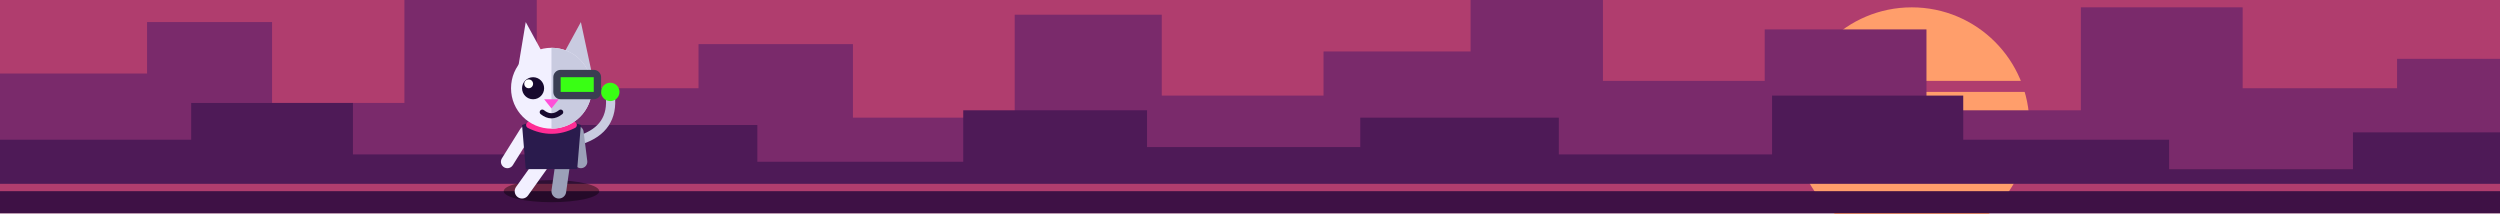
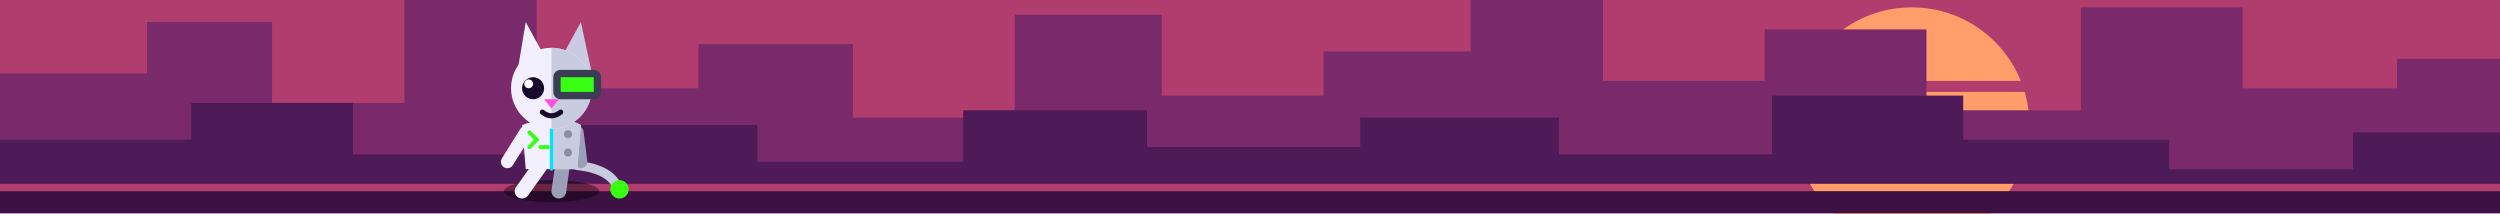
<svg xmlns="http://www.w3.org/2000/svg" width="680" height="58" viewBox="0 0 680 58" role="img">
  <defs>
    <path id="far" d="M0 60 L0 34 L40 34 L40 20 L74 20 L74 42 L110 42 L110 12 L146 12 L146 38 L190 38 L190 26 L232 26 L232 46 L276 46 L276 18 L316 18 L316 40 L360 40 L360 28 L400 28 L400 8 L436 8 L436 36 L480 36 L480 22 L524 22 L524 44 L566 44 L566 16 L610 16 L610 38 L652 38 L652 30 L680 30 L680 60 Z" />
    <path id="near" d="M0 30 L0 18 L52 18 L52 8 L96 8 L96 22 L150 22 L150 14 L206 14 L206 24 L262 24 L262 10 L312 10 L312 20 L370 20 L370 12 L424 12 L424 22 L482 22 L482 6 L534 6 L534 18 L590 18 L590 26 L640 26 L640 16 L680 16 L680 30 Z" />
    <g id="cat">
      <ellipse cx="0" cy="0" rx="13" ry="3" fill="#000000" opacity="0.4" />
-       <path d="M8 -14 Q17 -17 16 -26" stroke="#C9CBE0" stroke-width="2.5" fill="none" stroke-linecap="round" />
-       <circle cx="16" cy="-27" r="2.5" fill="#39FF14" />
+       <path d="M7 -7 Q16 -6 18 -1" stroke="#C9CBE0" stroke-width="2.5" fill="none" stroke-linecap="round" />
+       <circle cx="18.5" cy="-0.5" r="2.5" fill="#39FF14" />
      <line x1="-3" y1="-7" x2="-8" y2="0" stroke="#F2F0FF" stroke-width="4" stroke-linecap="round">
        <animate attributeName="x2" values="-8;-3.0;2;-3.0;-8" dur="0.85s" repeatCount="indefinite" />
      </line>
      <line x1="3" y1="-7" x2="2" y2="0" stroke="#9BA0B8" stroke-width="4" stroke-linecap="round">
        <animate attributeName="x2" values="2;-3.0;-8;-3.0;2" dur="0.85s" repeatCount="indefinite" />
      </line>
      <line x1="-7" y1="-16" x2="-12" y2="-8" stroke="#F2F0FF" stroke-width="3.5" stroke-linecap="round">
        <animate attributeName="x2" values="-12;-10.0;-8;-10.0;-12" dur="0.85s" repeatCount="indefinite" />
      </line>
      <line x1="7" y1="-16" x2="8" y2="-8" stroke="#9BA0B8" stroke-width="3.5" stroke-linecap="round">
        <animate attributeName="x2" values="8;10.0;12;10.0;8" dur="0.85s" repeatCount="indefinite" />
      </line>
-       <path d="M-8 -18 L-7 -6 L7 -6 L8 -18 Q0 -21 -8 -18 Z" fill="#2A1B4D" />
-       <path d="M-6 -18 Q0 -15 6 -18" stroke="#FF2D95" stroke-width="1.8" fill="none" stroke-linecap="round" />
+       <path d="M-8 -18 L-7 -6 L7 -6 L8 -18 Q0 -21 -8 -18 Z" fill="#F2F0FF" />
+       <path d="M0 -19.6 L0 -6 L7 -6 L8 -18 Q4 -20.3 0 -19.6 Z" fill="#C9CBE0" />
+       <path d="M0 -19.6 L0 -6" stroke="#00E5FF" stroke-width="0.9" fill="none" stroke-linecap="round" />
+       <circle cx="4.5" cy="-15.5" r="1.1" fill="#8A8FA6" />
+       <circle cx="4.5" cy="-10.5" r="1.1" fill="#8A8FA6" />
+       <path d="M-6 -16 L-4 -14 L-6 -12" stroke="#39FF14" stroke-width="1.1" fill="none" stroke-linecap="round" />
+       <path d="M-3 -12 L-1 -12" stroke="#39FF14" stroke-width="1.1" fill="none" stroke-linecap="round" />
      <path d="M-9 -34 L-7 -46 L-1 -35 Z" fill="#F2F0FF" />
      <path d="M2 -35 L8 -46 L11 -32 Z" fill="#C9CBE0" />
      <circle cx="0" cy="-28" r="11" fill="#F2F0FF" />
      <path d="M0 -39 C6.08 -39 11 -34.08 11 -28 C11 -21.92 6.08 -17 0 -17 Z" fill="#C9CBE0" />
      <circle cx="-5" cy="-28" r="3" fill="#17092E" />
      <circle cx="-6.2" cy="-29.2" r="1.2" fill="#FFFFFF" />
      <path d="M-2 -25 L2 -25 L0 -22.5 Z" fill="#FF4FD8" />
      <path d="M-2.5 -21.5 Q0 -19.5 2.5 -21.5" stroke="#17092E" stroke-width="1.4" fill="none" stroke-linecap="round" />
      <rect x="0.5" y="-33" width="13" height="8" rx="2" fill="#3A3E52" />
      <rect x="2.5" y="-31" width="9" height="4" fill="#39FF14" />
    </g>
  </defs>
  <rect x="0" y="0" width="680" height="58" fill="#B03D6E" />
  <circle cx="520" cy="34" r="32" fill="#FF9E6B" />
  <rect x="484" y="22" width="72" height="3" fill="#B03D6E" />
  <rect x="484" y="31" width="72" height="4" fill="#B03D6E" />
  <rect x="484" y="42" width="72" height="5" fill="#B03D6E" />
  <g fill="#7A2A6B">
    <animateTransform attributeName="transform" type="translate" values="-680 0;0 0" dur="44s" repeatCount="indefinite" />
    <use href="#far" x="0" y="-14" />
    <use href="#far" x="680" y="-14" />
  </g>
  <g>
    <animateTransform attributeName="transform" type="translate" values="-680 0;0 0" dur="19s" repeatCount="indefinite" />
    <use href="#near" x="0" y="20" fill="#4E1A57" />
    <use href="#near" x="680" y="20" fill="#4E1A57" />
  </g>
  <rect x="0" y="52" width="680" height="6" fill="#3E1145" />
  <use href="#cat" transform="translate(150 52)" />
</svg>
